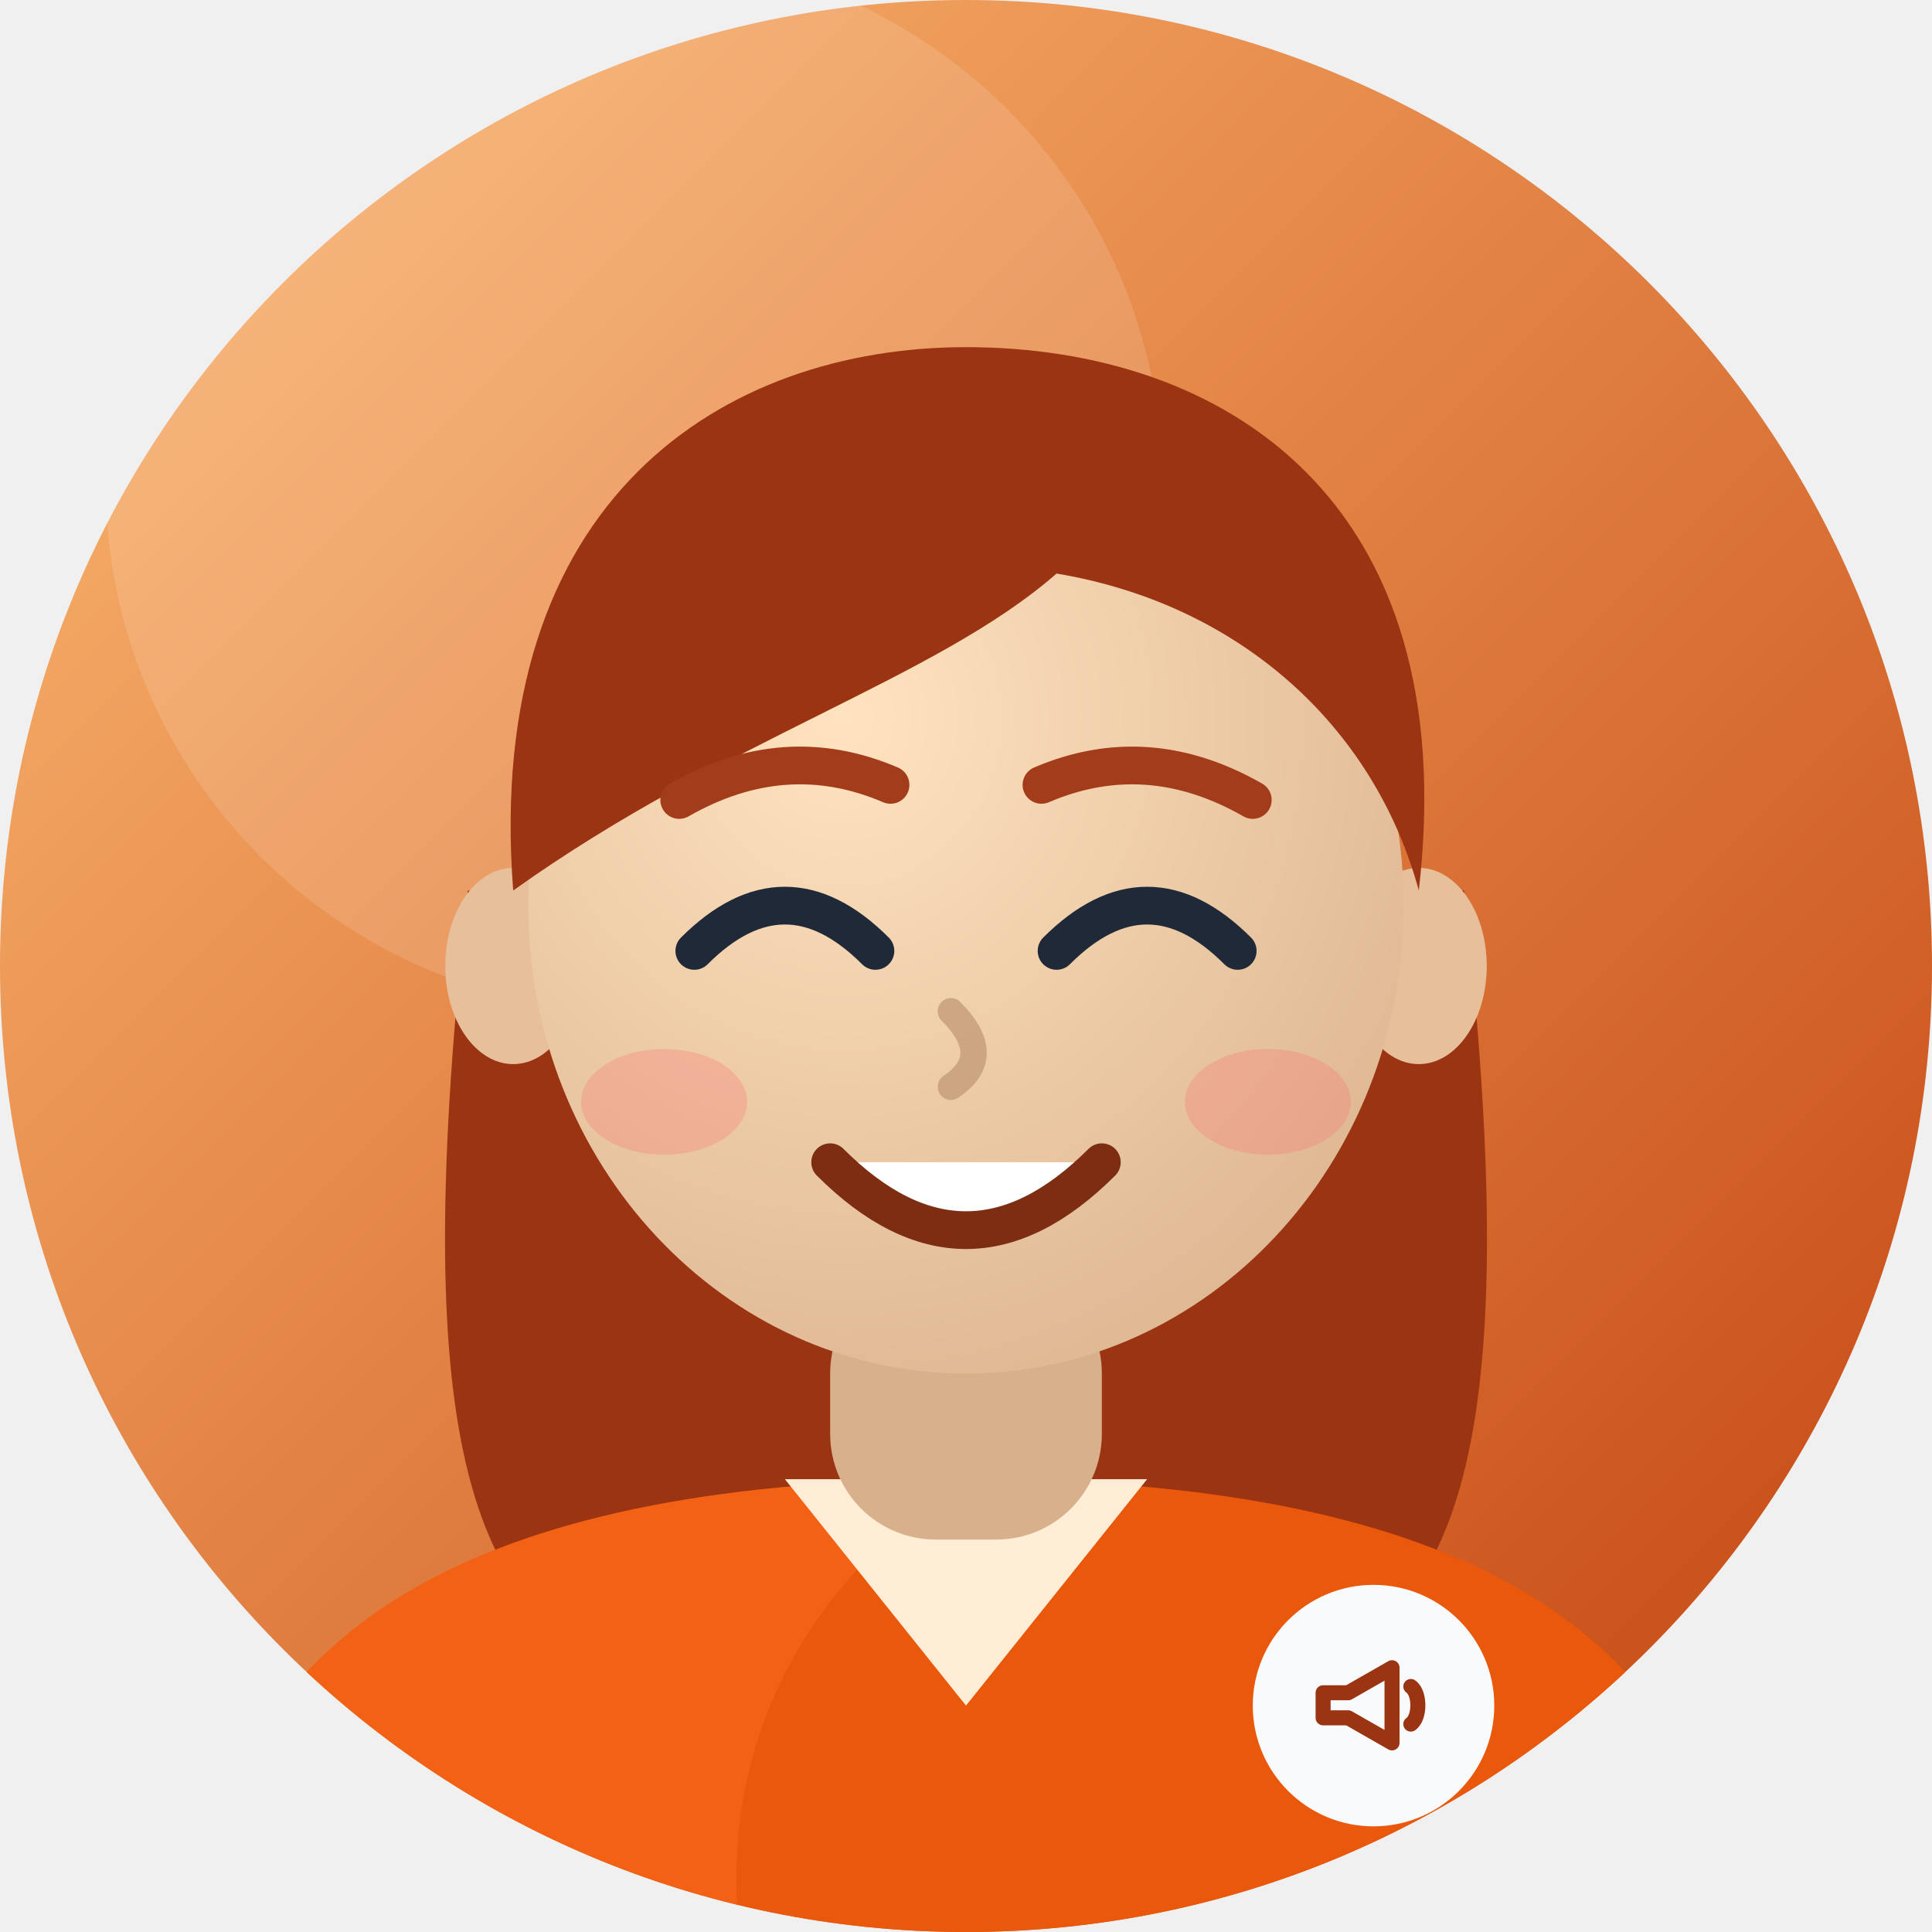
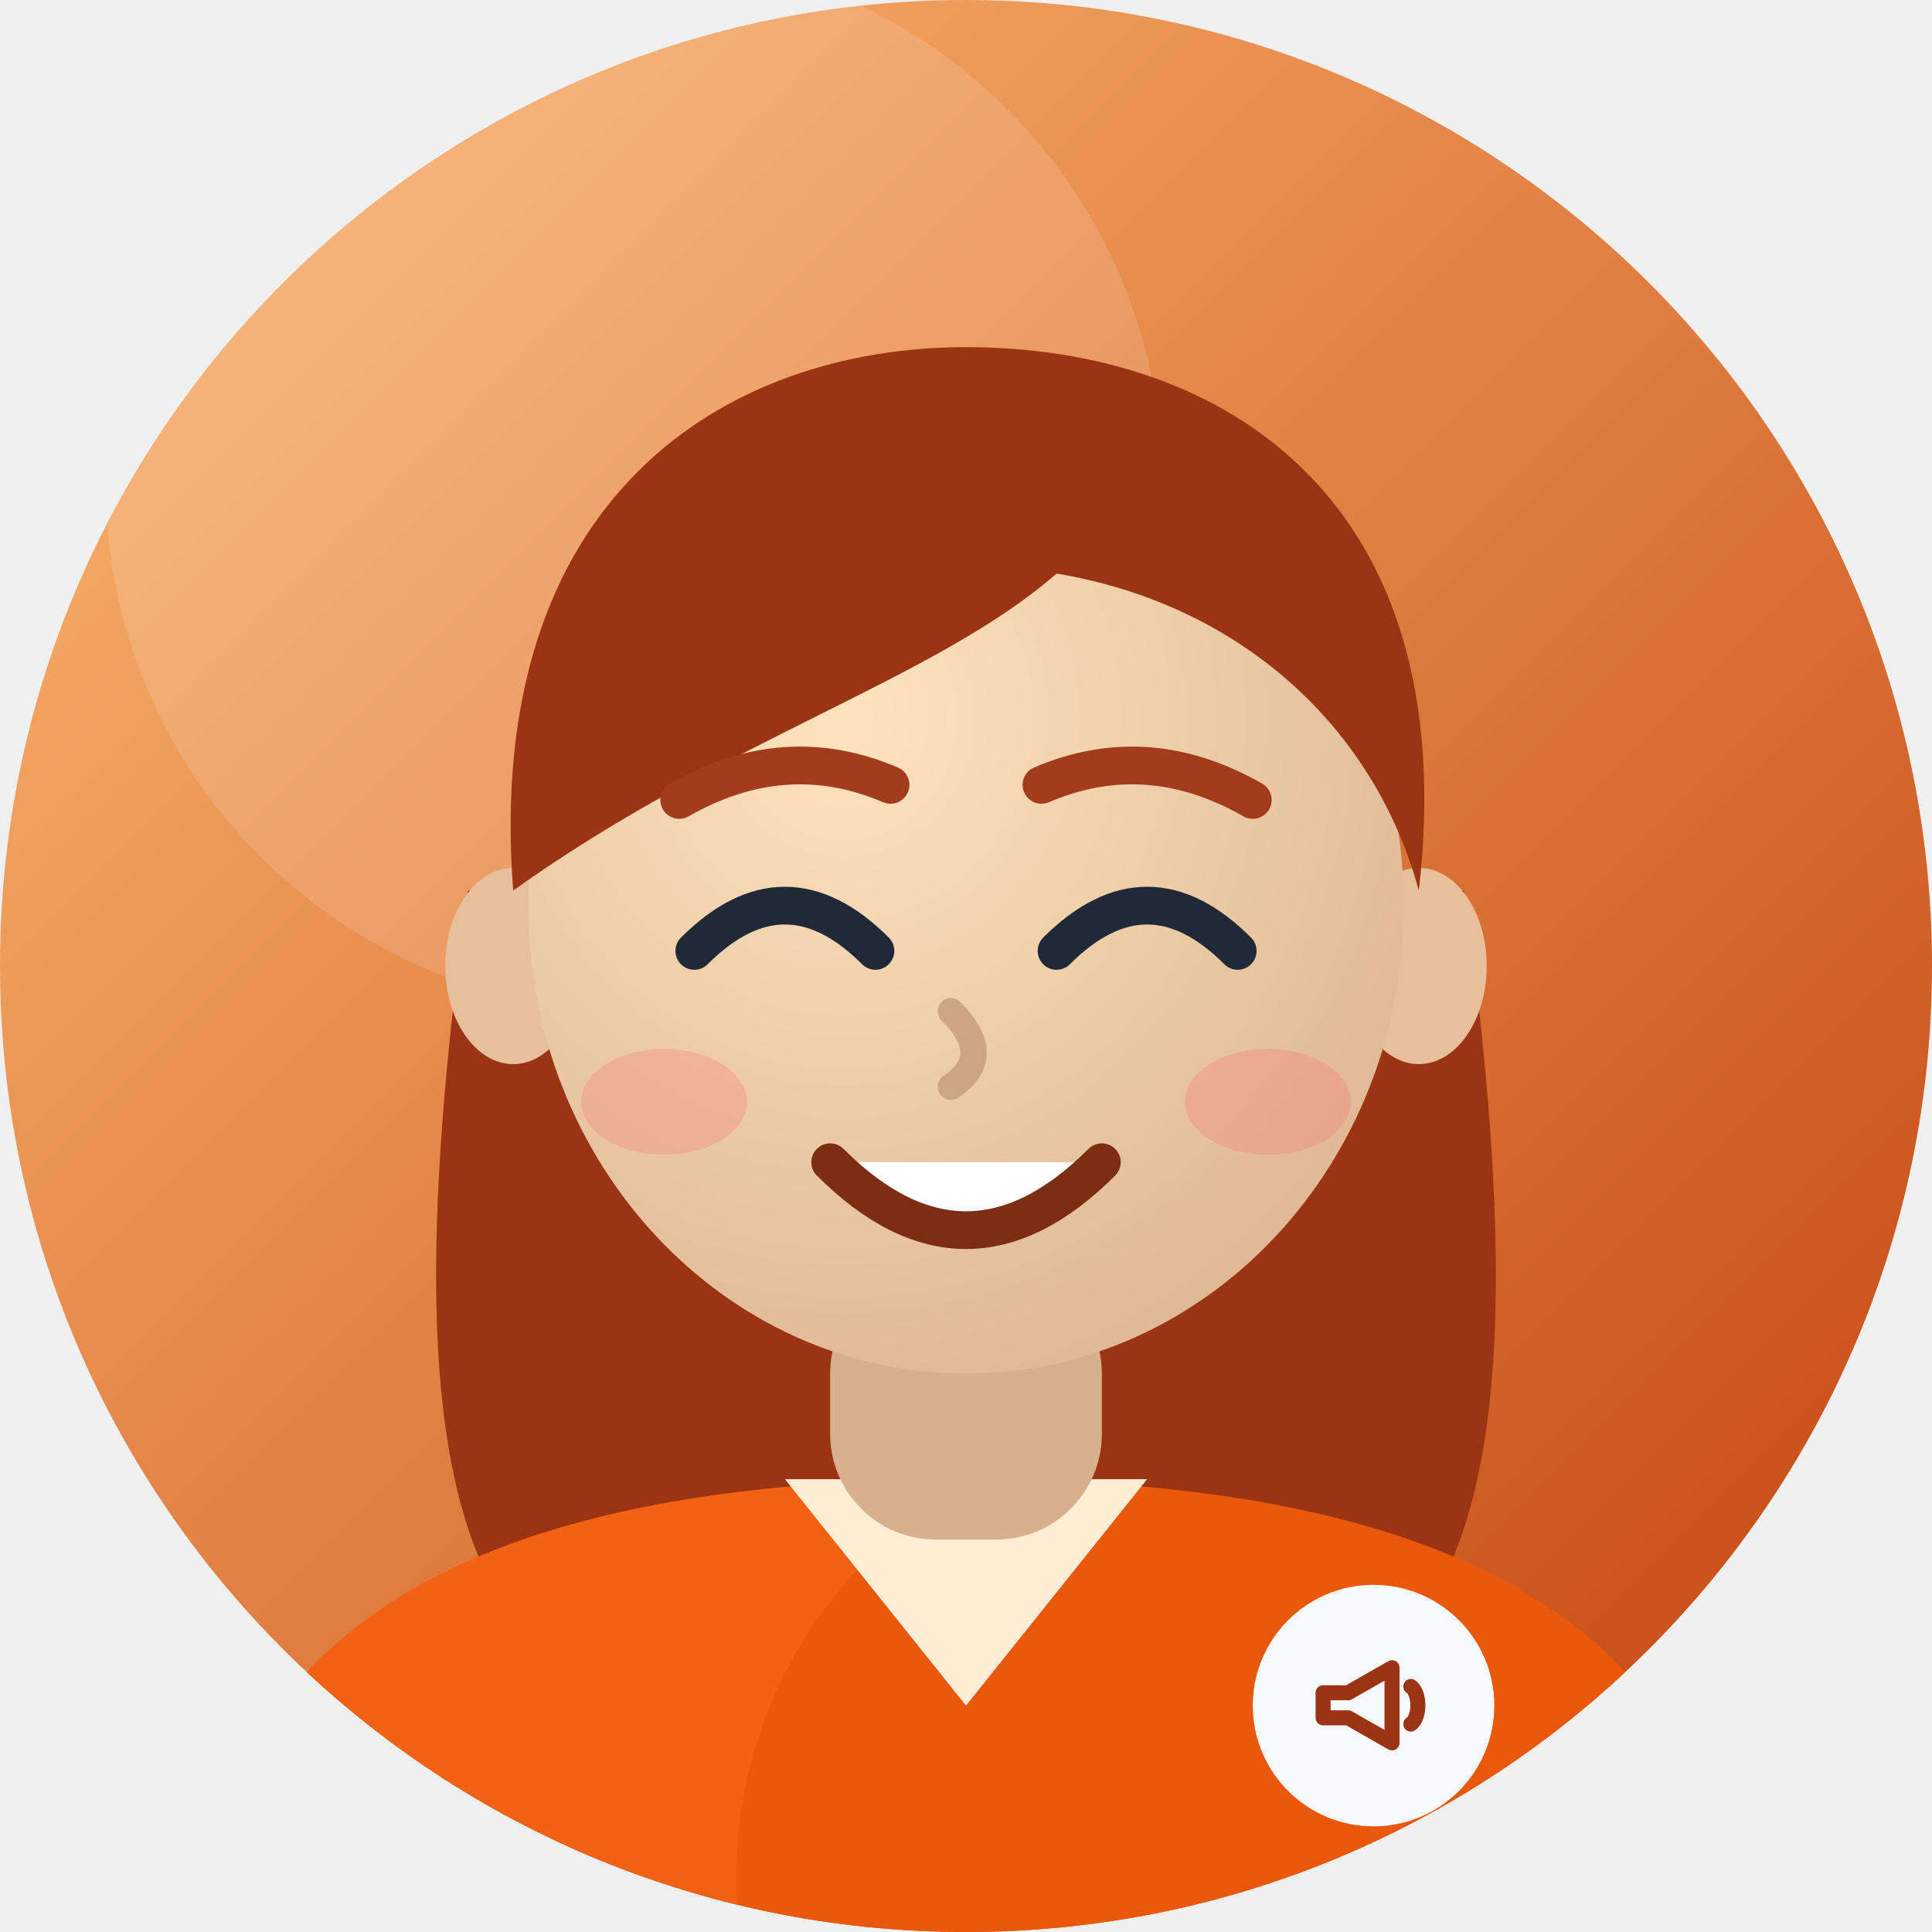
<svg xmlns="http://www.w3.org/2000/svg" viewBox="0 0 256 256" width="256" height="256" role="img" aria-label="mark">
  <defs>
    <linearGradient id="g-mark" x1="0" y1="0" x2="1" y2="1">
      <stop offset="0" stop-color="#fdba74" />
      <stop offset="1" stop-color="#c2410c" />
    </linearGradient>
    <radialGradient id="f-mark" cx=".36" cy=".3" r=".8">
      <stop offset="0" stop-color="#ffe3bf" />
      <stop offset="1" stop-color="#ddb591" />
    </radialGradient>
    <clipPath id="c-mark">
      <circle cx="128" cy="128" r="128" />
    </clipPath>
  </defs>
  <g clip-path="url(#c-mark)">
    <rect width="256" height="256" fill="url(#g-mark)" />
    <circle cx="84" cy="64" r="70" fill="#fff" opacity=".13" />
-     <path d="M62 118 C54 190 62 214 84 222 L172 222 C194 214 202 190 194 118 Z" fill="#9a3412" />
+     <path d="M62 118 C52 190 60 218 84 226 L172 226 C196 218 204 190 194 118 Z" fill="#9a3412" />
    <path d="M26 256 C30 214 66 196 128 196 C190 196 226 214 230 256 Z" fill="#ea580c" />
    <path d="M26 256 C30 214 66 196 128 196 C100 214 96 240 98 256 Z" fill="#fc6a1e" opacity=".5" />
    <path d="M104 196 L128 226 L152 196 Z" fill="#ffedd5" />
    <circle cx="182" cy="226" r="16" fill="#f8fafc" />
    <g transform="translate(172 216) scale(.83)" fill="none" stroke="#9a3412" stroke-width="2.4" stroke-linecap="round" stroke-linejoin="round">
      <path d="M4 10v4h4l7 4V6L8 10z" />
      <path d="M18 9c1.5 1 1.5 5 0 6" />
    </g>
    <rect x="110" y="168" width="36" height="36" rx="14" fill="#d8b08c" />
    <ellipse cx="68" cy="128" rx="9" ry="13" fill="#e7bf9b" />
    <ellipse cx="188" cy="128" rx="9" ry="13" fill="#e7bf9b" />
    <ellipse cx="128" cy="120" rx="58" ry="62" fill="url(#f-mark)" />
    <path d="M68 118 C64 66 96 46 128 46 C162 46 194 66 188 118 C182 96 164 80 140 76 C124 90 96 98 68 118 Z" fill="#9a3412" />
    <g stroke="#a23c1a" stroke-width="5" stroke-linecap="round" fill="none">
      <path d="M90 106 Q104 98 118 104" />
      <path d="M138 104 Q152 98 166 106" />
    </g>
    <path d="M92 126 Q104 114 116 126" stroke="#1f2937" stroke-width="5" fill="none" stroke-linecap="round" />
    <path d="M140 126 Q152 114 164 126" stroke="#1f2937" stroke-width="5" fill="none" stroke-linecap="round" />
    <ellipse cx="88" cy="146" rx="11" ry="7" fill="#f87171" opacity=".28" />
    <ellipse cx="168" cy="146" rx="11" ry="7" fill="#f87171" opacity=".28" />
    <path d="M126 134 Q132 140 126 144" stroke="#be9672" stroke-width="3.5" fill="none" stroke-linecap="round" opacity=".7" />
    <path d="M110 154 Q128 172 146 154" stroke="#7c2d12" stroke-width="5" fill="#fff" stroke-linecap="round" stroke-linejoin="round" />
  </g>
</svg>
